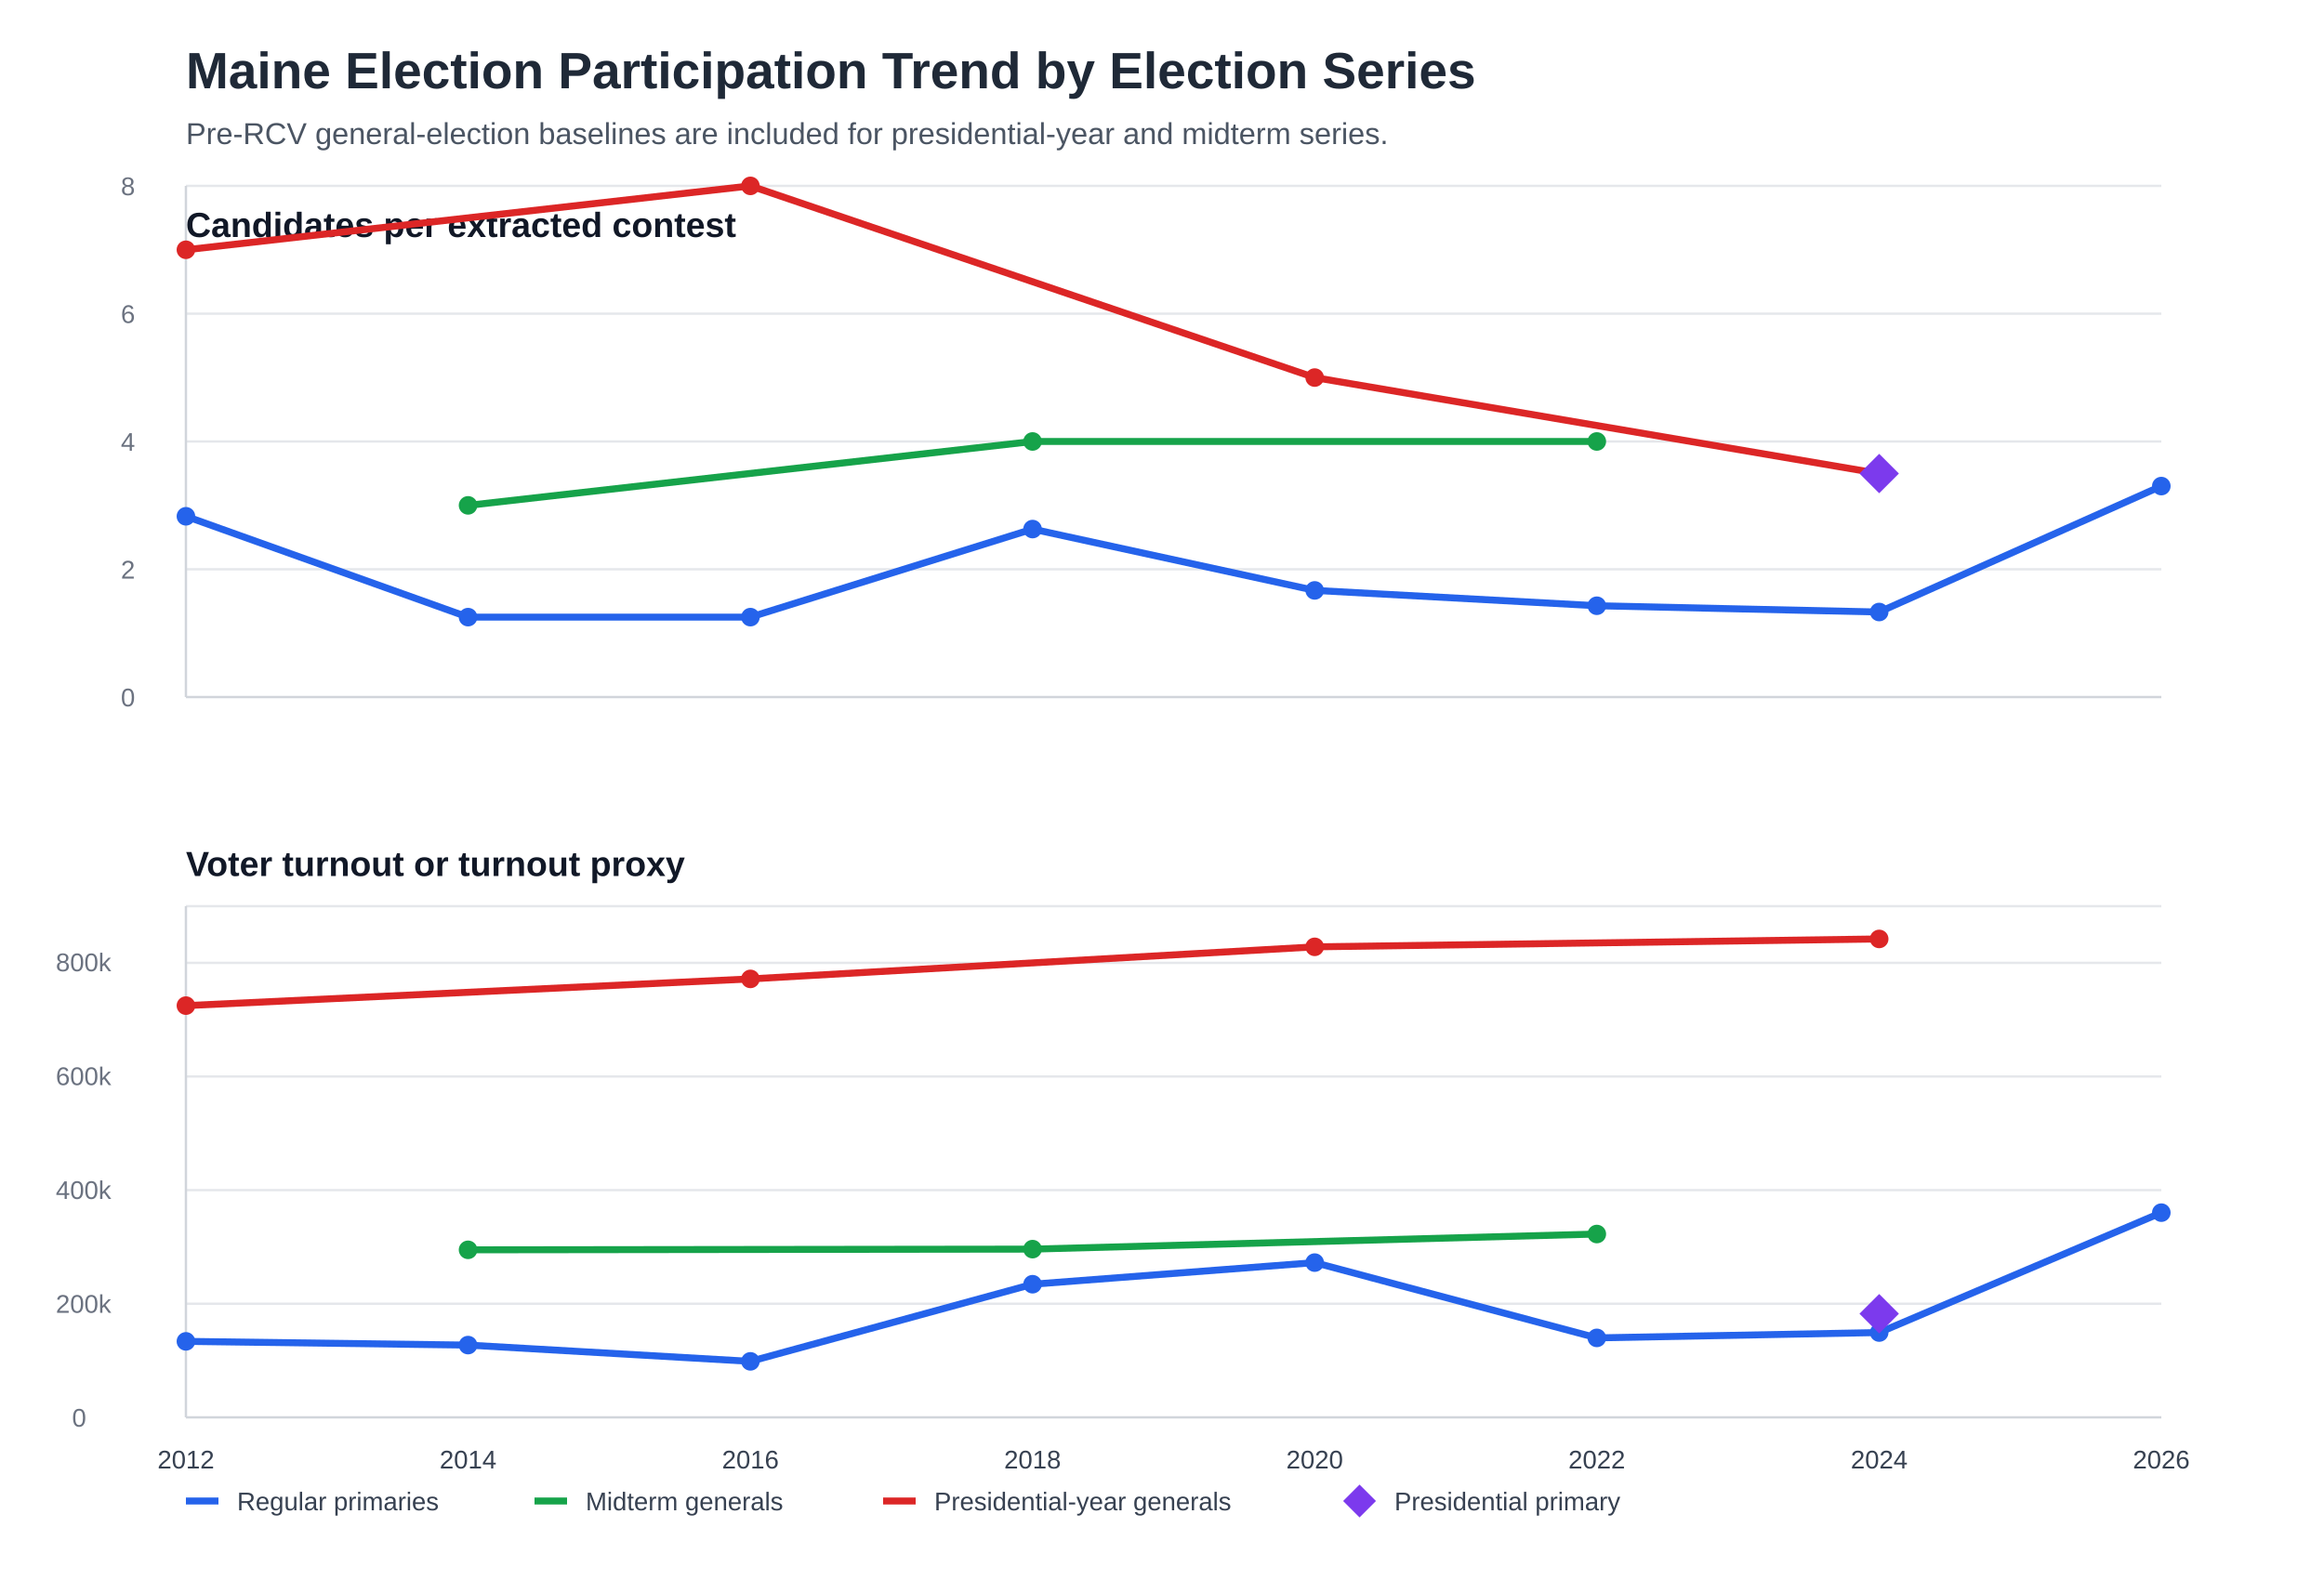
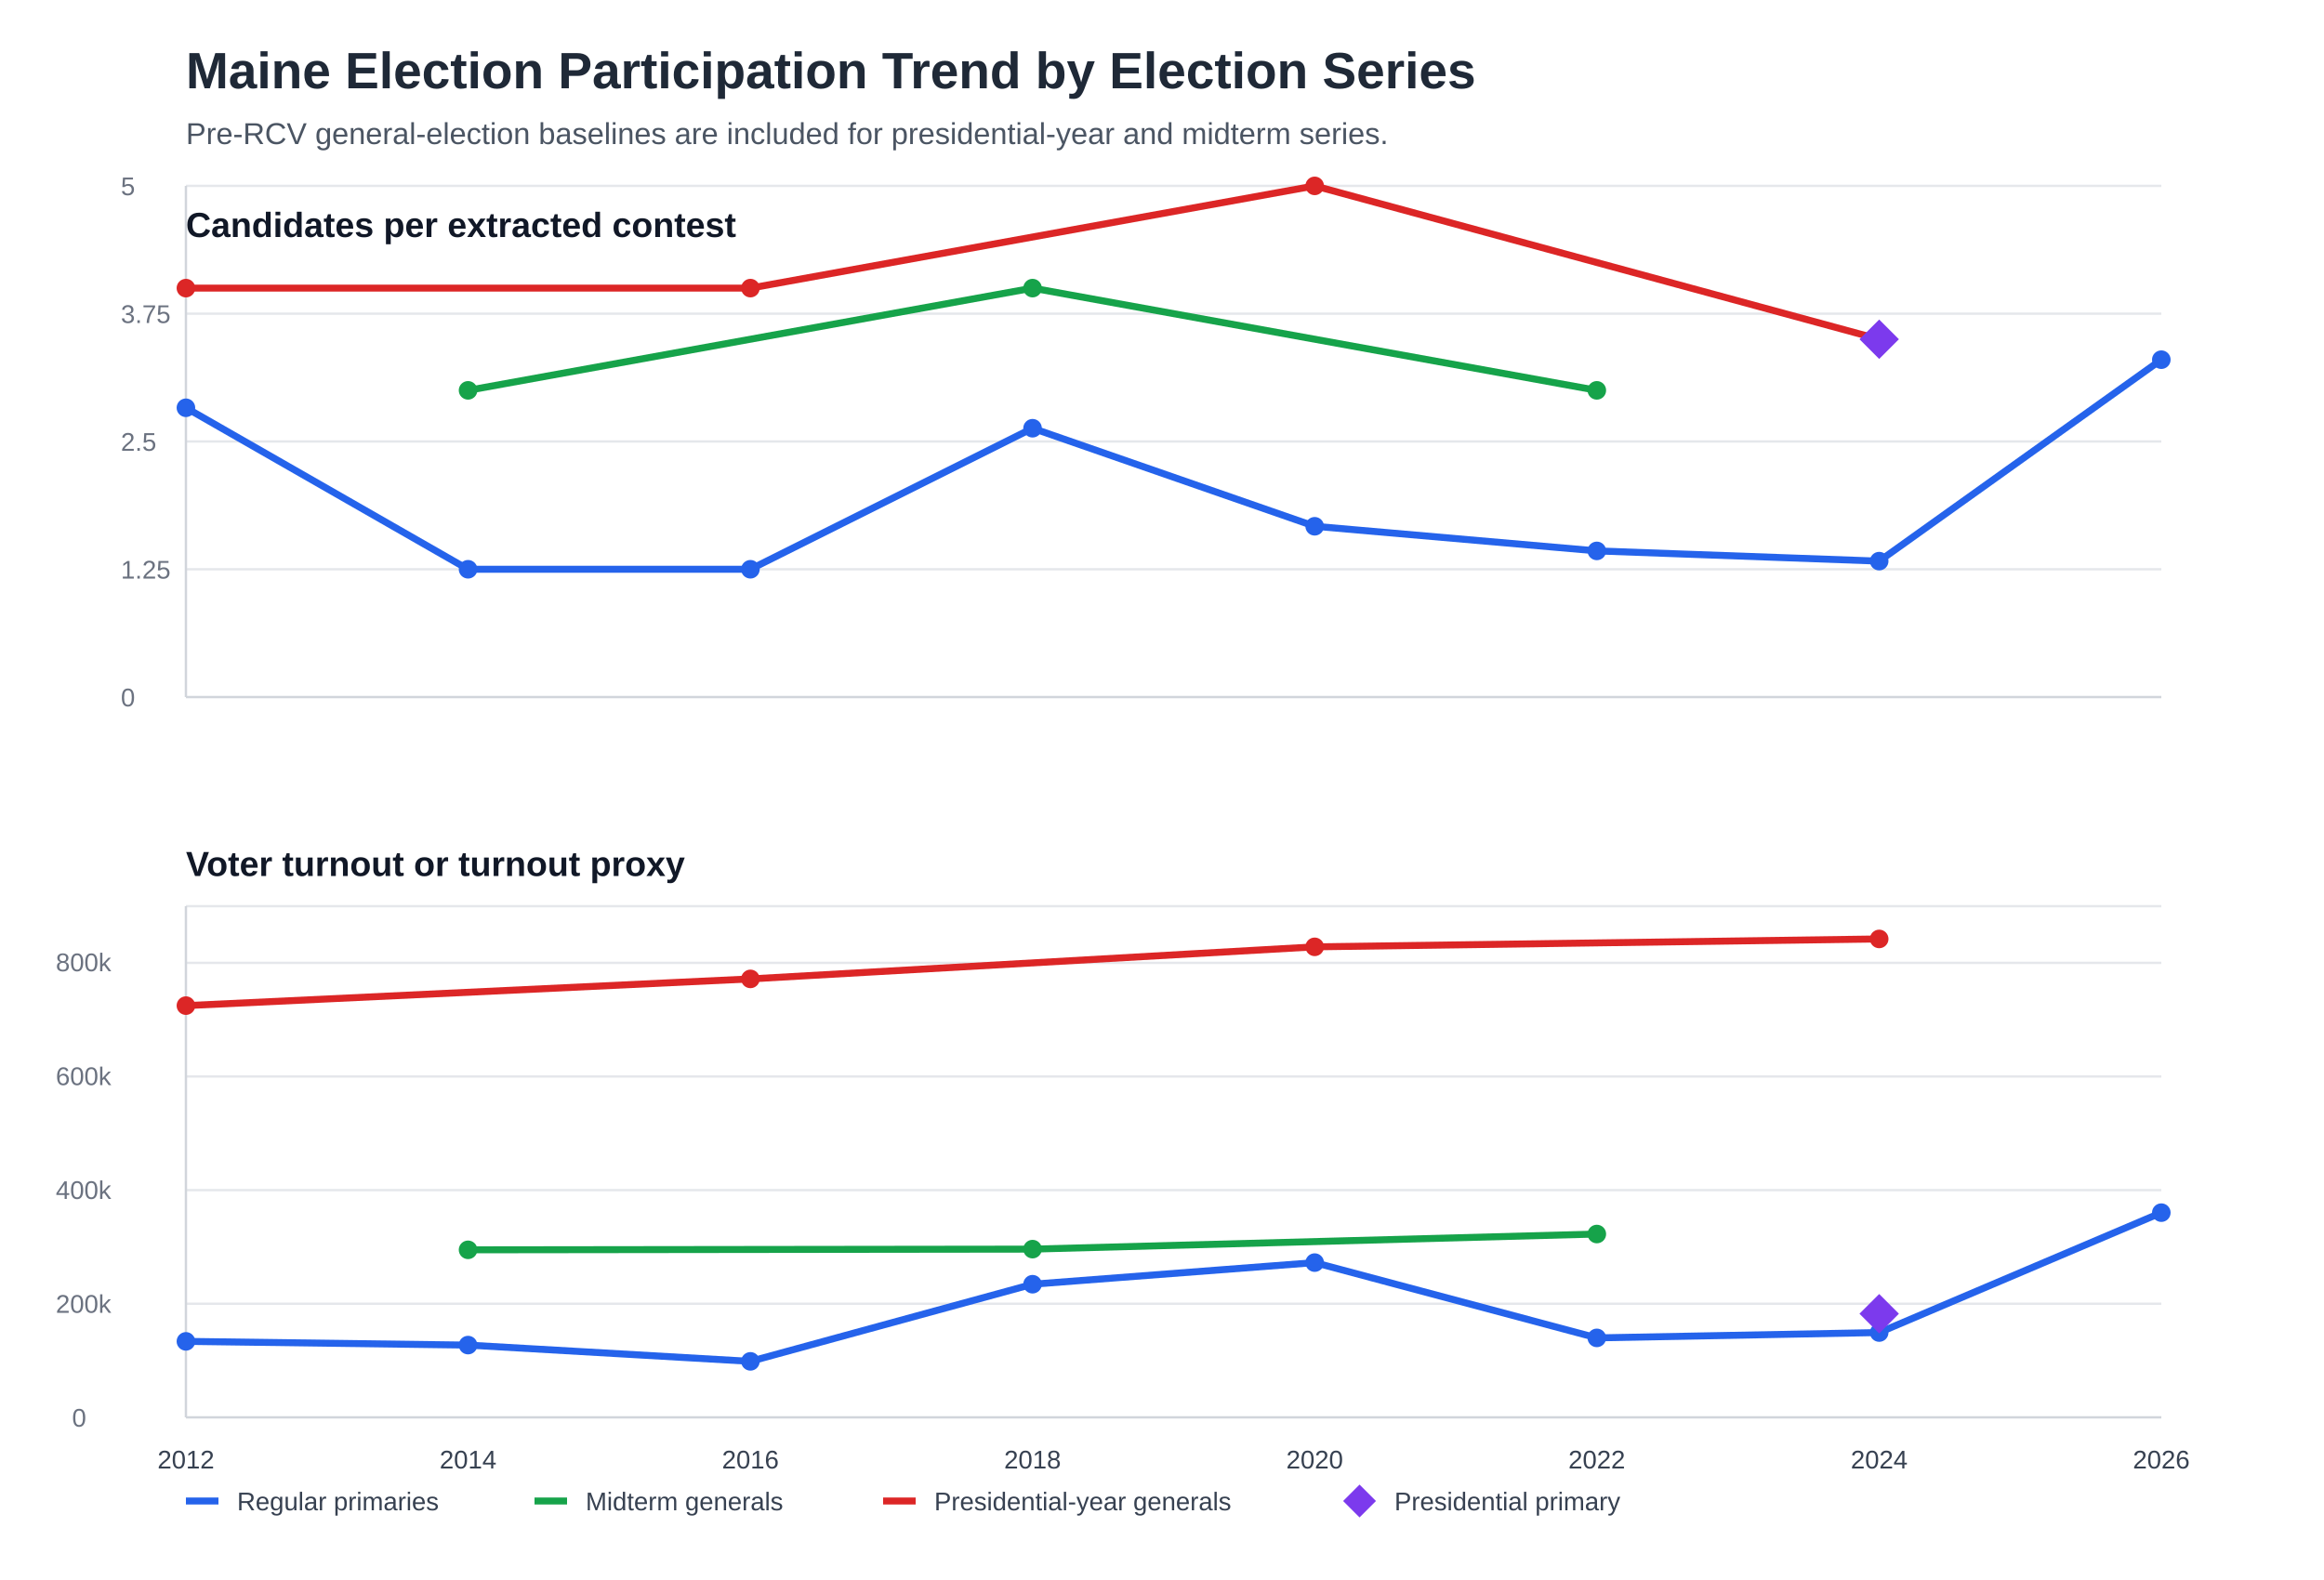
<svg xmlns="http://www.w3.org/2000/svg" width="1000" height="680" viewBox="0 0 1000 680" role="img" aria-labelledby="title desc">
  <rect width="1000" height="680" fill="#ffffff" />
  <text x="80" y="38" font-family="Arial, sans-serif" font-size="22" font-weight="700" fill="#1f2937">Maine Election Participation Trend by Election Series</text>
  <text x="80" y="62" font-family="Arial, sans-serif" font-size="13" fill="#4b5563">Pre-RCV general-election baselines are included for presidential-year and midterm series.</text>
  <line x1="80" y1="300" x2="930" y2="300" stroke="#d1d5db" stroke-width="1" />
  <line x1="80" y1="245" x2="930" y2="245" stroke="#e5e7eb" stroke-width="1" />
  <line x1="80" y1="190" x2="930" y2="190" stroke="#e5e7eb" stroke-width="1" />
  <line x1="80" y1="135" x2="930" y2="135" stroke="#e5e7eb" stroke-width="1" />
  <line x1="80" y1="80" x2="930" y2="80" stroke="#e5e7eb" stroke-width="1" />
  <line x1="80" y1="80" x2="80" y2="300" stroke="#d1d5db" stroke-width="1" />
  <text x="80" y="102" font-family="Arial, sans-serif" font-size="15" font-weight="700" fill="#111827">Candidates per extracted contest</text>
  <text x="52" y="304" font-family="Arial, sans-serif" font-size="11" fill="#6b7280">0</text>
-   <text x="52" y="249" font-family="Arial, sans-serif" font-size="11" fill="#6b7280">2</text>
-   <text x="52" y="194" font-family="Arial, sans-serif" font-size="11" fill="#6b7280">4</text>
-   <text x="52" y="139" font-family="Arial, sans-serif" font-size="11" fill="#6b7280">6</text>
-   <text x="52" y="84" font-family="Arial, sans-serif" font-size="11" fill="#6b7280">8</text>
-   <polyline fill="none" stroke="#2563eb" stroke-width="3" points="80.0,222.2 201.4,265.6 322.9,265.6 444.3,227.7 565.7,254.1 687.1,260.7 808.6,263.4 930.0,209.2" />
-   <polyline fill="none" stroke="#16a34a" stroke-width="3" points="201.4,217.5 444.3,190.0 687.1,190.0" />
-   <polyline fill="none" stroke="#dc2626" stroke-width="3" points="80.0,107.5 322.9,80.0 565.7,162.5 808.6,203.8" />
+   <text x="52" y="249" font-family="Arial, sans-serif" font-size="11" fill="#6b7280">1.25</text>
+   <text x="52" y="194" font-family="Arial, sans-serif" font-size="11" fill="#6b7280">2.5</text>
+   <text x="52" y="139" font-family="Arial, sans-serif" font-size="11" fill="#6b7280">3.75</text>
+   <text x="52" y="84" font-family="Arial, sans-serif" font-size="11" fill="#6b7280">5</text>
+   <polyline fill="none" stroke="#2563eb" stroke-width="3" points="80.0,175.5 201.4,245.0 322.9,245.0 444.3,184.3 565.7,226.5 687.1,237.1 808.6,241.5 930.0,154.8" />
+   <polyline fill="none" stroke="#16a34a" stroke-width="3" points="201.4,168.0 444.3,124.0 687.1,168.0" />
+   <polyline fill="none" stroke="#dc2626" stroke-width="3" points="80.0,124.0 322.9,124.0 565.7,80.0 808.6,146.0" />
  <g fill="#2563eb">
-     <circle cx="80.0" cy="222.2" r="4" />
-     <circle cx="201.4" cy="265.6" r="4" />
-     <circle cx="322.9" cy="265.6" r="4" />
-     <circle cx="444.3" cy="227.7" r="4" />
-     <circle cx="565.7" cy="254.1" r="4" />
-     <circle cx="687.1" cy="260.7" r="4" />
-     <circle cx="808.6" cy="263.4" r="4" />
-     <circle cx="930.0" cy="209.2" r="4" />
+     <circle cx="80.0" cy="175.5" r="4" />
+     <circle cx="201.4" cy="245.0" r="4" />
+     <circle cx="322.9" cy="245.0" r="4" />
+     <circle cx="444.3" cy="184.3" r="4" />
+     <circle cx="565.7" cy="226.5" r="4" />
+     <circle cx="687.1" cy="237.1" r="4" />
+     <circle cx="808.6" cy="241.5" r="4" />
+     <circle cx="930.0" cy="154.8" r="4" />
  </g>
  <g fill="#16a34a">
-     <circle cx="201.4" cy="217.5" r="4" />
-     <circle cx="444.3" cy="190.0" r="4" />
-     <circle cx="687.1" cy="190.0" r="4" />
+     <circle cx="201.4" cy="168.0" r="4" />
+     <circle cx="444.3" cy="124.0" r="4" />
+     <circle cx="687.1" cy="168.0" r="4" />
  </g>
  <g fill="#dc2626">
-     <circle cx="80.0" cy="107.5" r="4" />
-     <circle cx="322.9" cy="80.0" r="4" />
-     <circle cx="565.7" cy="162.5" r="4" />
-     <circle cx="808.6" cy="203.8" r="4" />
+     <circle cx="80.0" cy="124.0" r="4" />
+     <circle cx="322.9" cy="124.0" r="4" />
+     <circle cx="565.7" cy="80.0" r="4" />
+     <circle cx="808.6" cy="146.0" r="4" />
  </g>
-   <rect x="802.6" y="197.8" width="12" height="12" fill="#7c3aed" transform="rotate(45 808.6 203.8)" />
+   <rect x="802.6" y="140.0" width="12" height="12" fill="#7c3aed" transform="rotate(45 808.6 146.0)" />
  <line x1="80" y1="610" x2="930" y2="610" stroke="#d1d5db" stroke-width="1" />
  <line x1="80" y1="561.1" x2="930" y2="561.1" stroke="#e5e7eb" stroke-width="1" />
  <line x1="80" y1="512.2" x2="930" y2="512.2" stroke="#e5e7eb" stroke-width="1" />
  <line x1="80" y1="463.3" x2="930" y2="463.3" stroke="#e5e7eb" stroke-width="1" />
  <line x1="80" y1="414.4" x2="930" y2="414.4" stroke="#e5e7eb" stroke-width="1" />
  <line x1="80" y1="390" x2="930" y2="390" stroke="#e5e7eb" stroke-width="1" />
  <line x1="80" y1="390" x2="80" y2="610" stroke="#d1d5db" stroke-width="1" />
  <text x="80" y="377" font-family="Arial, sans-serif" font-size="15" font-weight="700" fill="#111827">Voter turnout or turnout proxy</text>
  <text x="31" y="614" font-family="Arial, sans-serif" font-size="11" fill="#6b7280">0</text>
  <text x="24" y="565" font-family="Arial, sans-serif" font-size="11" fill="#6b7280">200k</text>
  <text x="24" y="516" font-family="Arial, sans-serif" font-size="11" fill="#6b7280">400k</text>
  <text x="24" y="467" font-family="Arial, sans-serif" font-size="11" fill="#6b7280">600k</text>
  <text x="24" y="418" font-family="Arial, sans-serif" font-size="11" fill="#6b7280">800k</text>
  <polyline fill="none" stroke="#2563eb" stroke-width="3" points="80.0,577.3 201.4,578.9 322.9,585.9 444.3,552.7 565.7,543.4 687.1,575.8 808.6,573.5 930.0,521.9" />
  <polyline fill="none" stroke="#16a34a" stroke-width="3" points="201.4,537.9 444.3,537.6 687.1,531.1" />
  <polyline fill="none" stroke="#dc2626" stroke-width="3" points="80.0,432.8 322.9,421.3 565.7,407.5 808.6,404.1" />
  <g fill="#2563eb">
    <circle cx="80.0" cy="577.3" r="4" />
    <circle cx="201.4" cy="578.9" r="4" />
    <circle cx="322.9" cy="585.9" r="4" />
    <circle cx="444.3" cy="552.7" r="4" />
    <circle cx="565.7" cy="543.4" r="4" />
    <circle cx="687.1" cy="575.8" r="4" />
    <circle cx="808.6" cy="573.5" r="4" />
    <circle cx="930.0" cy="521.9" r="4" />
  </g>
  <g fill="#16a34a">
    <circle cx="201.4" cy="537.9" r="4" />
    <circle cx="444.3" cy="537.6" r="4" />
    <circle cx="687.1" cy="531.1" r="4" />
  </g>
  <g fill="#dc2626">
    <circle cx="80.0" cy="432.8" r="4" />
    <circle cx="322.9" cy="421.3" r="4" />
    <circle cx="565.7" cy="407.5" r="4" />
    <circle cx="808.6" cy="404.1" r="4" />
  </g>
  <rect x="802.6" y="559.4" width="12" height="12" fill="#7c3aed" transform="rotate(45 808.6 565.4)" />
  <g font-family="Arial, sans-serif" font-size="11" fill="#374151">
    <text x="80.0" y="632" text-anchor="middle">2012</text>
    <text x="201.4" y="632" text-anchor="middle">2014</text>
    <text x="322.9" y="632" text-anchor="middle">2016</text>
    <text x="444.3" y="632" text-anchor="middle">2018</text>
    <text x="565.7" y="632" text-anchor="middle">2020</text>
    <text x="687.1" y="632" text-anchor="middle">2022</text>
    <text x="808.6" y="632" text-anchor="middle">2024</text>
    <text x="930.0" y="632" text-anchor="middle">2026</text>
  </g>
  <line x1="80" y1="646" x2="94" y2="646" stroke="#2563eb" stroke-width="3" />
  <text x="102" y="650" font-family="Arial, sans-serif" font-size="11" fill="#374151">Regular primaries</text>
  <line x1="230" y1="646" x2="244" y2="646" stroke="#16a34a" stroke-width="3" />
  <text x="252" y="650" font-family="Arial, sans-serif" font-size="11" fill="#374151">Midterm generals</text>
  <line x1="380" y1="646" x2="394" y2="646" stroke="#dc2626" stroke-width="3" />
  <text x="402" y="650" font-family="Arial, sans-serif" font-size="11" fill="#374151">Presidential-year generals</text>
  <rect x="580" y="641" width="10" height="10" fill="#7c3aed" transform="rotate(45 585 646)" />
  <text x="600" y="650" font-family="Arial, sans-serif" font-size="11" fill="#374151">Presidential primary</text>
</svg>
